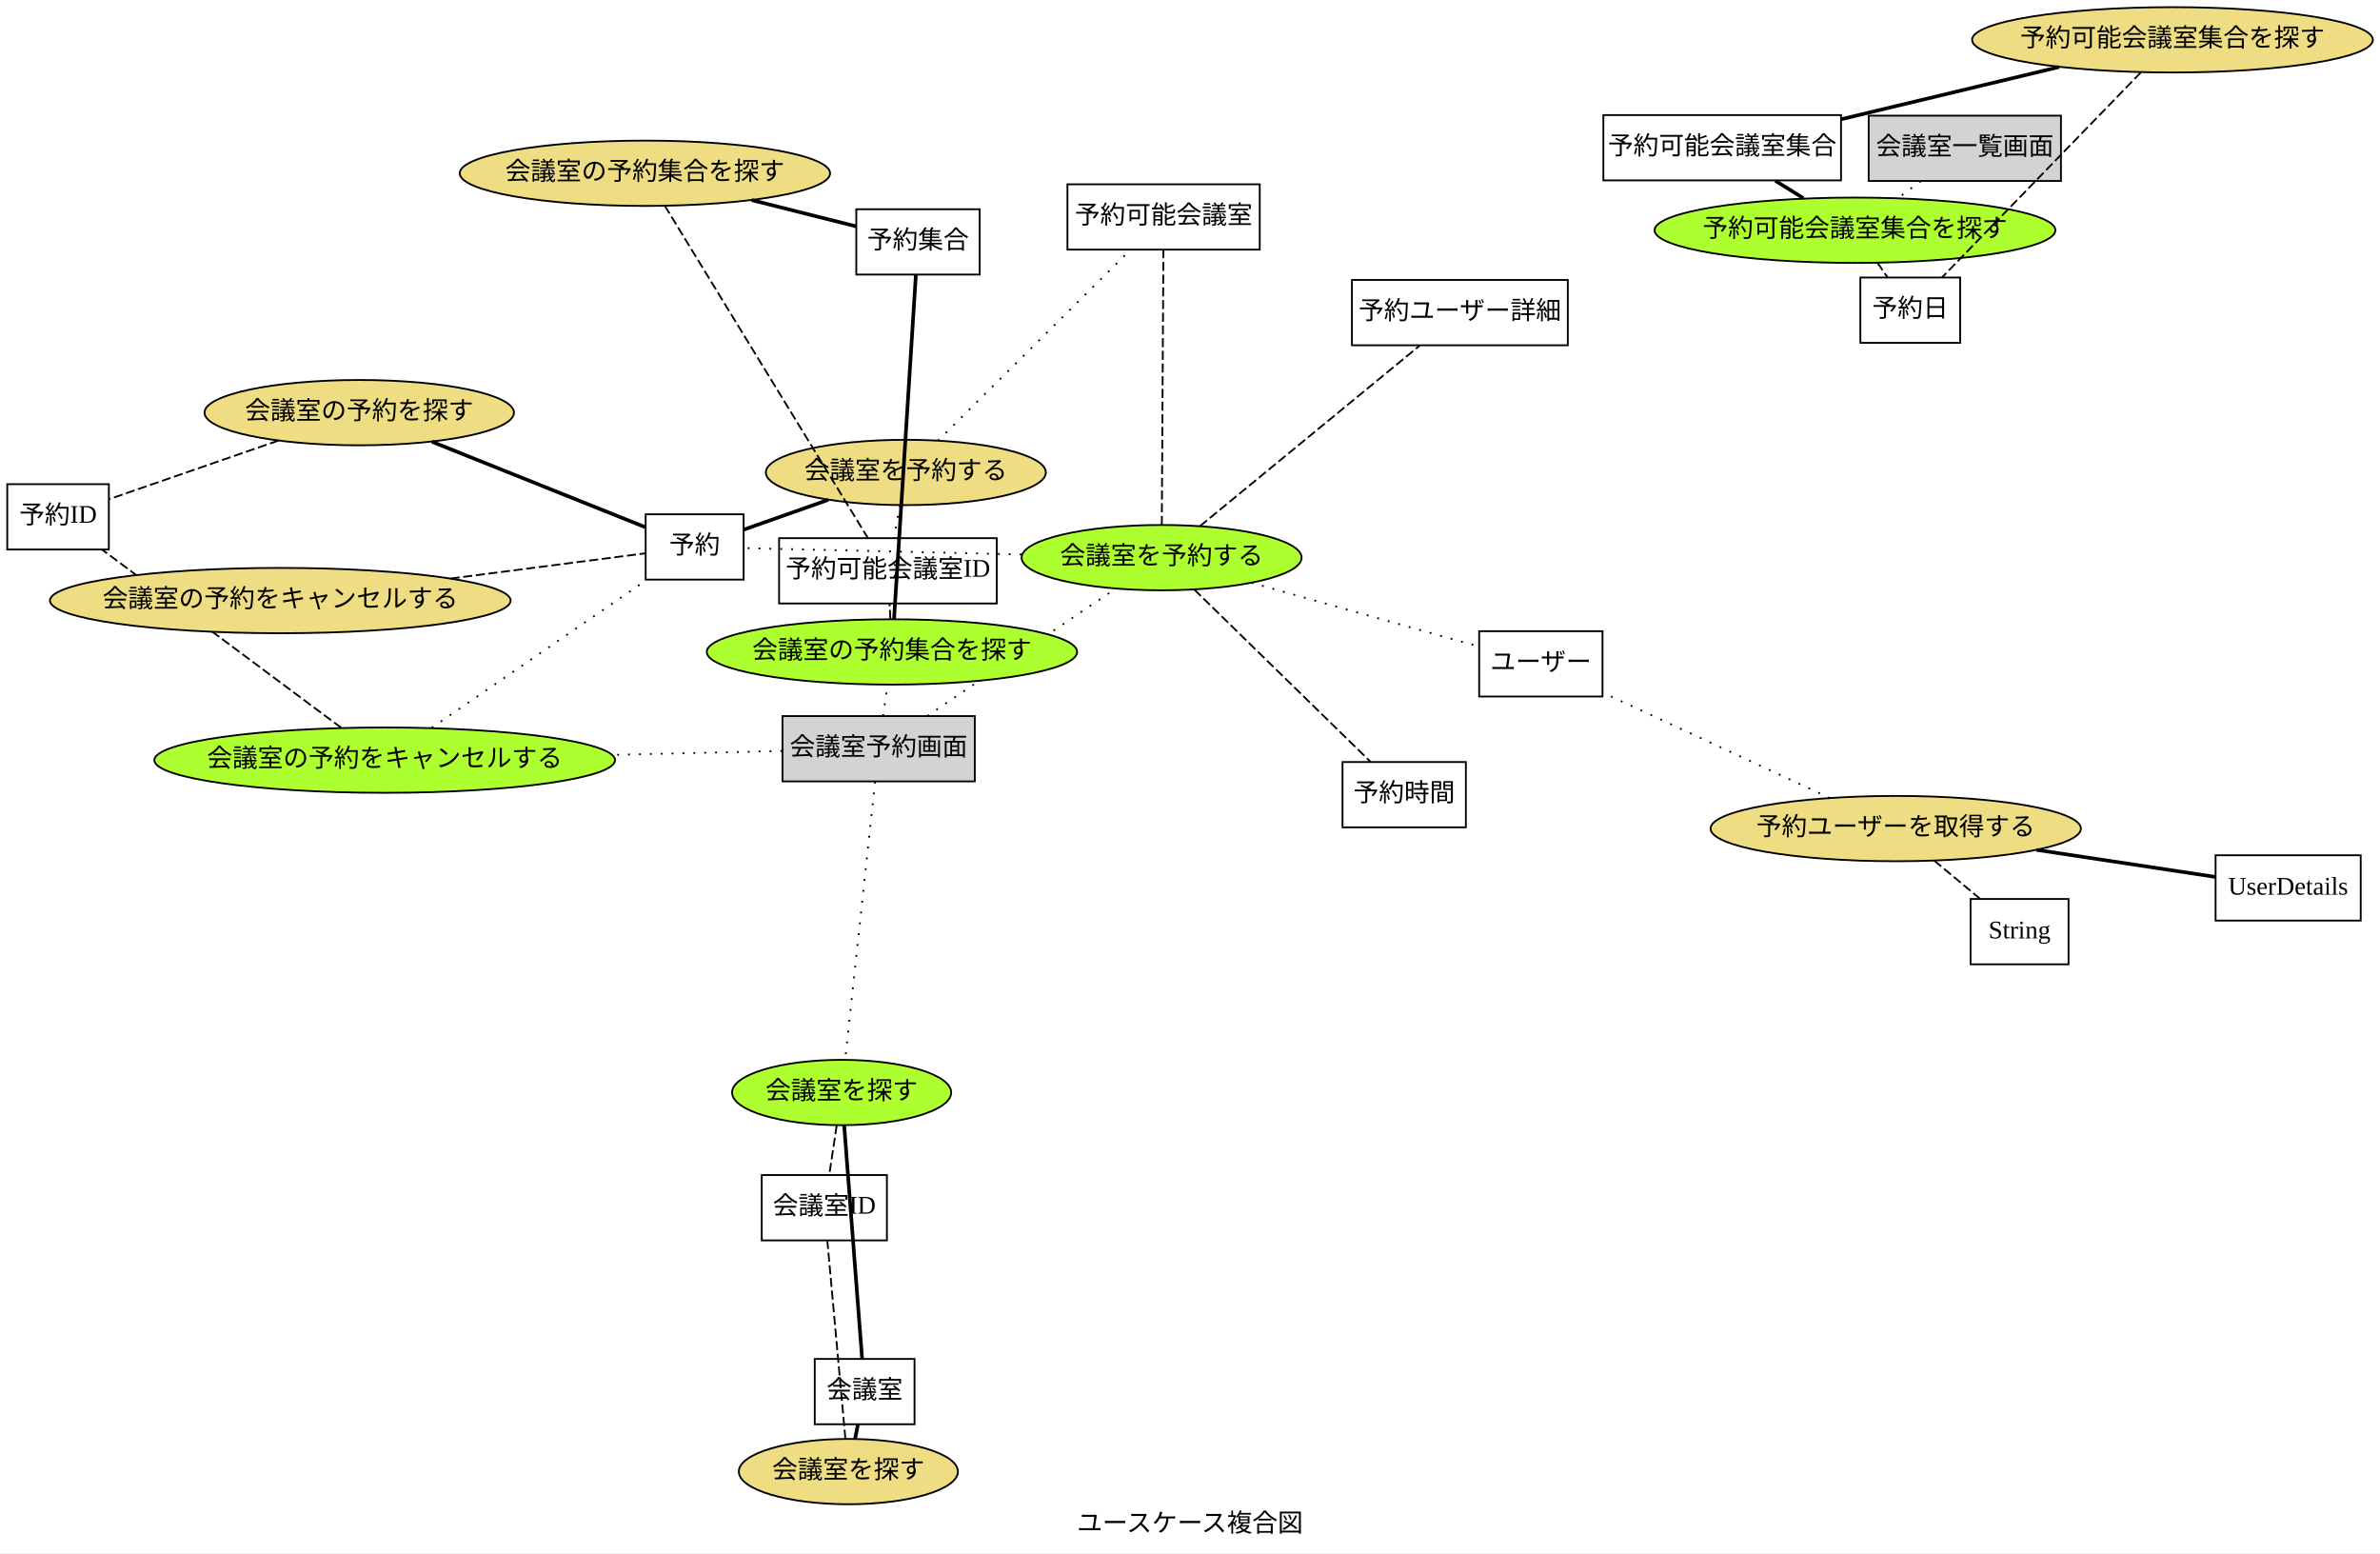
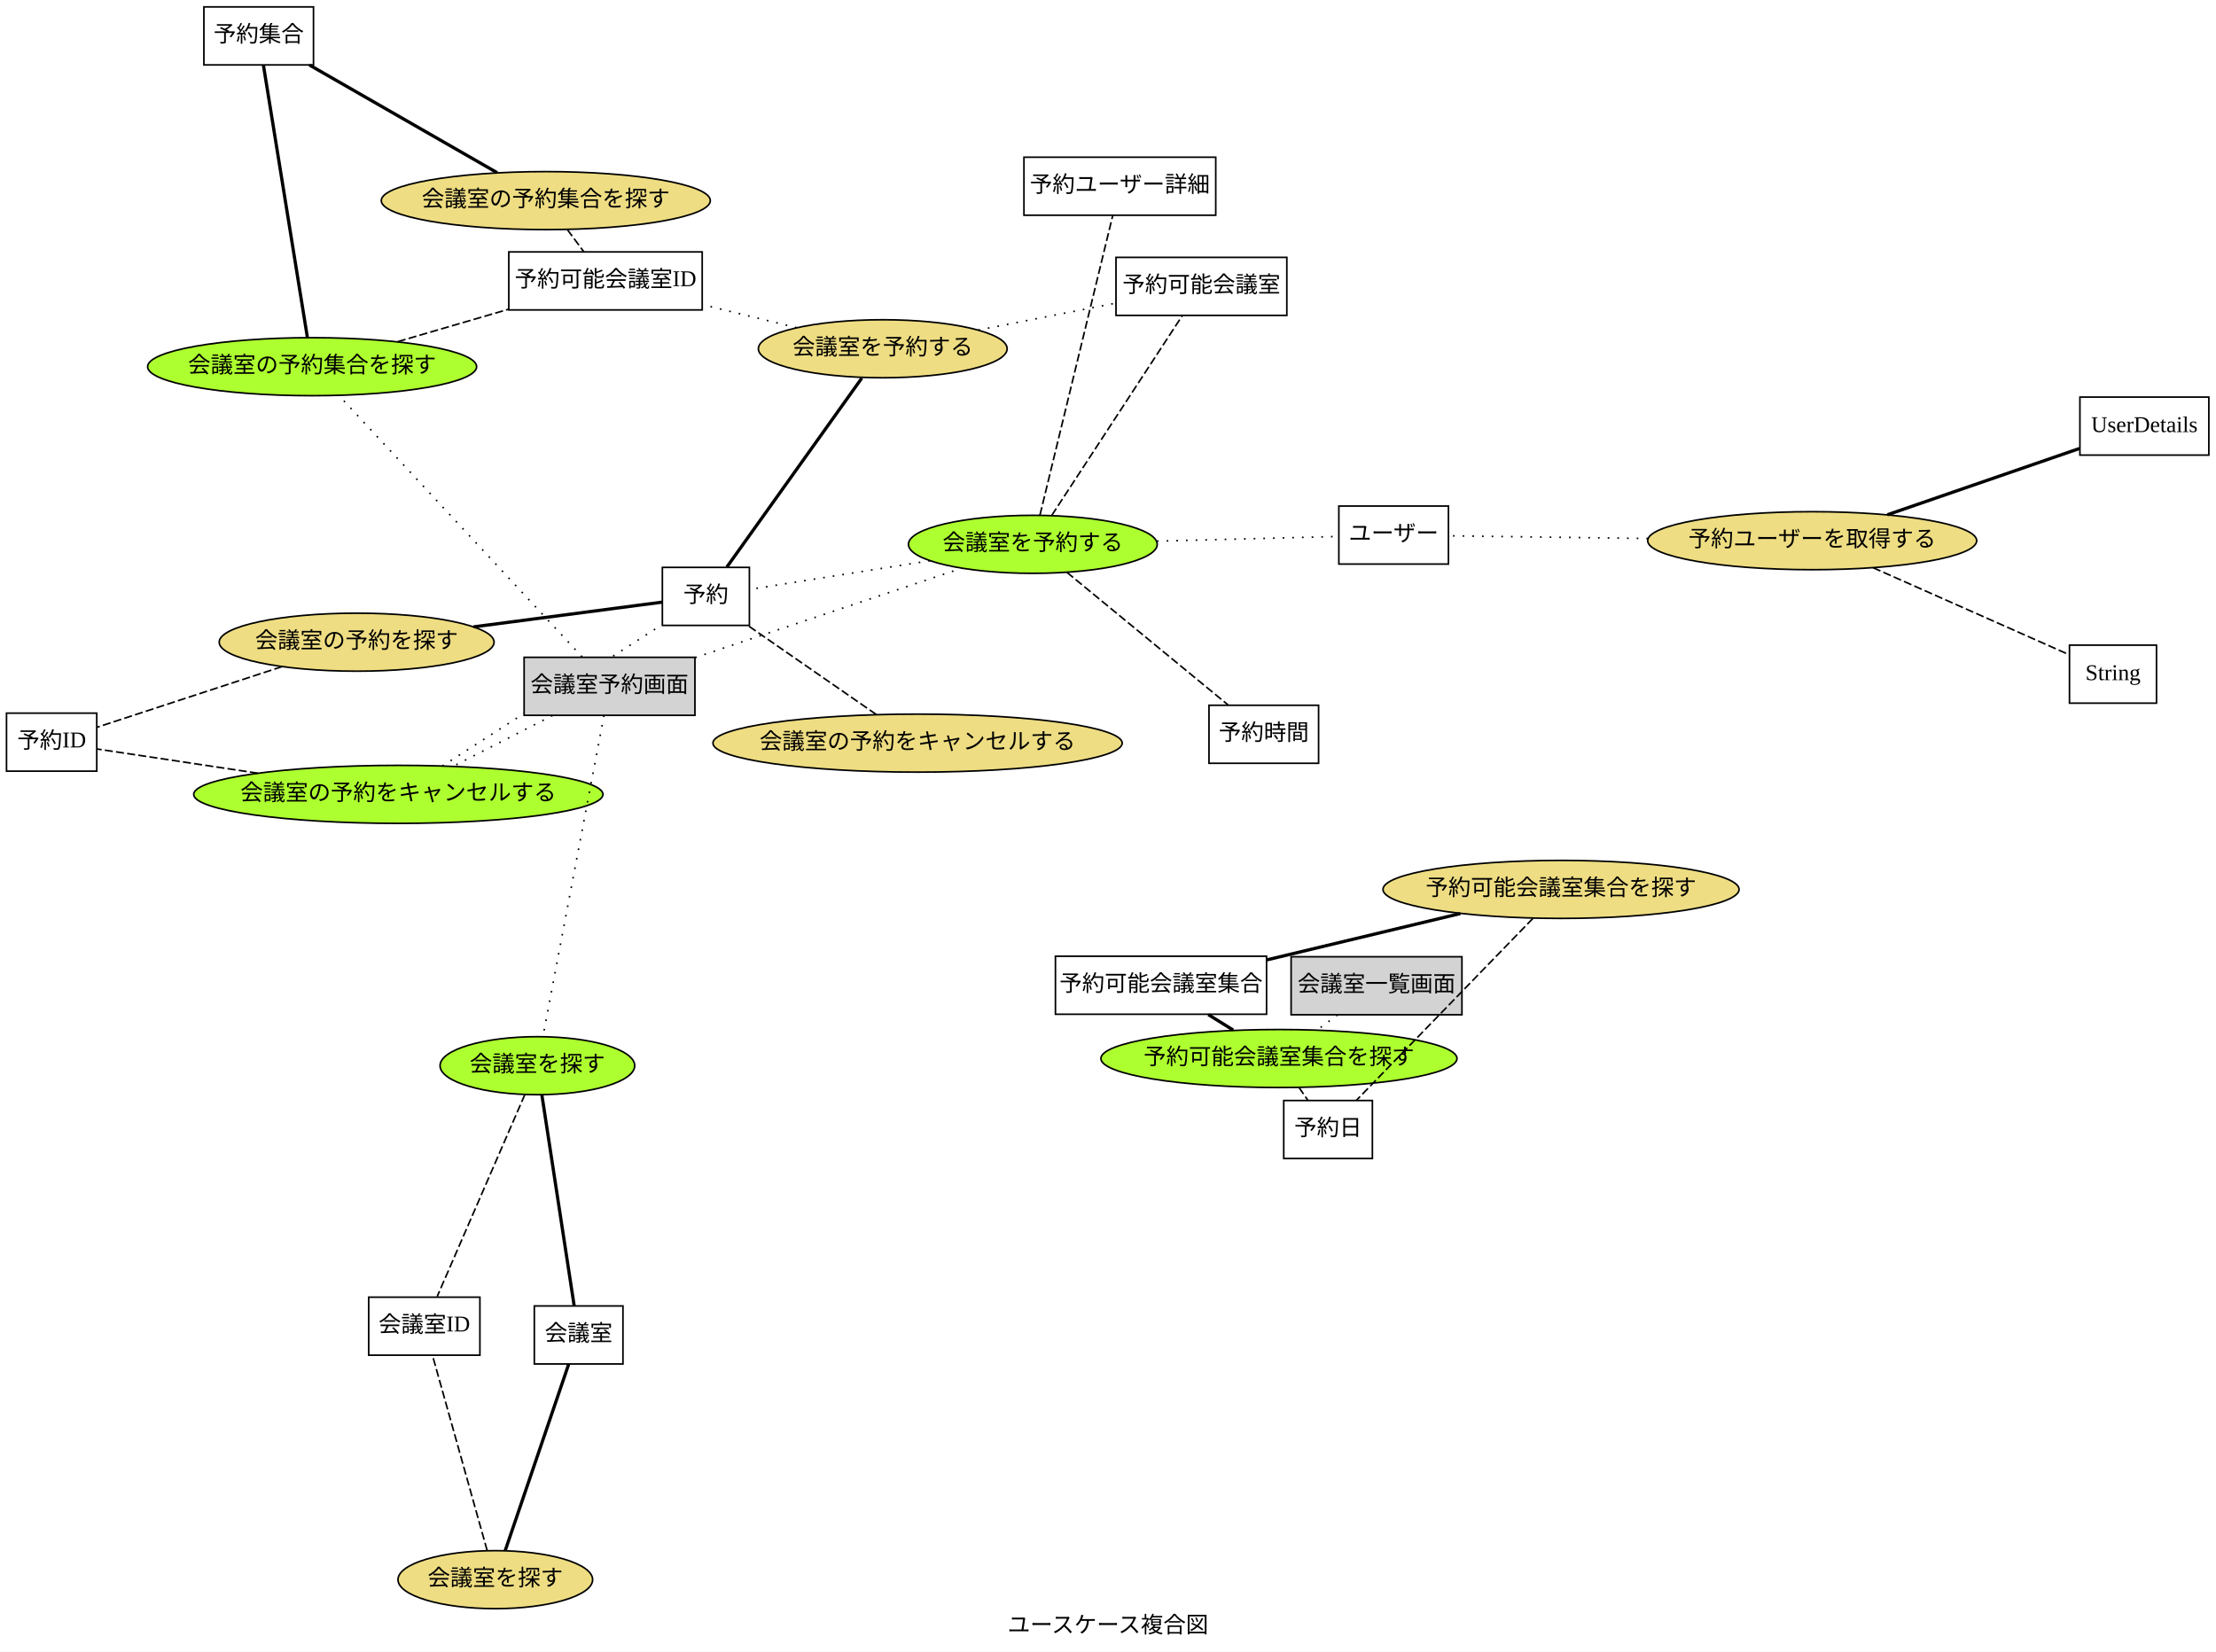
- <svg xmlns="http://www.w3.org/2000/svg" xmlns:xlink="http://www.w3.org/1999/xlink" width="1312px" height="856px" viewBox="0.00 0.00 1312.00 856.00">
-   <g id="graph0" class="graph" transform="scale(1.0 1.0) rotate(0) translate(4 829)">
-     <polygon fill="white" stroke="none" points="-4,27 -4,-829 1308,-829 1308,27 -4,27" />
-     <text text-anchor="middle" x="652" y="15.2" font-family="Times New Roman,serif" font-size="14.00">ユースケース複合図</text>
+ <svg xmlns="http://www.w3.org/2000/svg" xmlns:xlink="http://www.w3.org/1999/xlink" width="1375px" height="1025px" viewBox="0.00 0.00 1375.00 1025.00">
+   <g id="graph0" class="graph" transform="scale(1.0 1.0) rotate(0) translate(4 998)">
+     <polygon fill="white" stroke="none" points="-4,27 -4,-998 1371,-998 1371,27 -4,27" />
+     <text text-anchor="middle" x="683.5" y="15.2" font-family="Times New Roman,serif" font-size="14.00">ユースケース複合図
+         </text>
    <g id="node1" class="node">
      <g id="a_node1">
        <a xlink:href="https://github.com/system-sekkei/library/tree/master/src/main/java/mrs/application/coordinator/reservation/ReservationCoordinator.java" xlink:title="ReservationCoordinator.cancelReservedMeetingRoom(ReservationId)">
-           <ellipse fill="greenyellow" stroke="black" cx="208.075" cy="-410.052" rx="126.978" ry="18" />
-           <text text-anchor="middle" x="208.075" y="-406.352" font-family="Times New Roman,serif" font-size="14.00">会議室の予約をキャンセルする</text>
+           <ellipse fill="greenyellow" stroke="black" cx="243.163" cy="-505.032" rx="126.978" ry="18" />
+           <text text-anchor="middle" x="243.163" y="-501.332" font-family="Times New Roman,serif" font-size="14.00">会議室の予約をキャンセルする
+                     </text>
        </a>
      </g>
    </g>
    <g id="node2" class="node">
      <g id="a_node2">
        <a xlink:title="ReservationId">
-           <polygon fill="none" stroke="black" points="56.006,-562.149 0.006,-562.149 0.006,-526.149 56.006,-526.149 56.006,-562.149" />
-           <text text-anchor="middle" x="28.006" y="-540.449" font-family="Times New Roman,serif" font-size="14.00">予約ID</text>
+           <polygon fill="none" stroke="black" points="56.042,-555.438 0.042,-555.438 0.042,-519.438 56.042,-519.438 56.042,-555.438" />
+           <text text-anchor="middle" x="28.042" y="-533.738" font-family="Times New Roman,serif" font-size="14.00">予約ID
+         </text>
        </a>
      </g>
    </g>
    <g id="edge1" class="edge">
-       <path fill="none" stroke="black" stroke-dasharray="5,2" d="M184.163,-427.859C149.818,-453.436 86.863,-500.318 52.305,-526.054" />
+       <path fill="none" stroke="black" stroke-dasharray="5,2" d="M155.975,-518.166C120.336,-523.535 81.6,-529.37 56.199,-533.196" />
    </g>
    <g id="node3" class="node">
      <g id="a_node3">
        <a xlink:title="Reservation">
-           <polygon fill="none" stroke="black" points="405.928,-545.554 351.928,-545.554 351.928,-509.554 405.928,-509.554 405.928,-545.554" />
-           <text text-anchor="middle" x="378.928" y="-523.854" font-family="Times New Roman,serif" font-size="14.00">予約</text>
+           <polygon fill="none" stroke="black" points="460.989,-645.886 406.989,-645.886 406.989,-609.886 460.989,-609.886 460.989,-645.886" />
+           <text text-anchor="middle" x="433.989" y="-624.186" font-family="Times New Roman,serif" font-size="14.00">予約
+         </text>
        </a>
      </g>
    </g>
    <g id="edge2" class="edge">
-       <path fill="none" stroke="black" stroke-dasharray="1,5" d="M234.024,-427.898C266.137,-449.983 320.51,-487.378 352.735,-509.54" />
+       <path fill="none" stroke="black" stroke-dasharray="1,5" d="M270.503,-522.634C306.779,-545.988 370.449,-586.979 406.699,-610.317" />
    </g>
    <g id="node21" class="node">
      <g id="a_node21">
        <a xlink:href="https://github.com/system-sekkei/library/tree/master/src/main/java/mrs/application/service/reservation/ReservationService.java" xlink:title="ReservationService.findOne(ReservationId)">
-           <ellipse fill="#eedd82" stroke="black" cx="194.034" cy="-601.575" rx="85.285" ry="18" />
-           <text text-anchor="middle" x="194.034" y="-597.875" font-family="Times New Roman,serif" font-size="14.00">会議室の予約を探す</text>
+           <ellipse fill="#eedd82" stroke="black" cx="217.292" cy="-599.476" rx="85.285" ry="18" />
+           <text text-anchor="middle" x="217.292" y="-595.776" font-family="Times New Roman,serif" font-size="14.00">
+             会議室の予約を探す
+         </text>
        </a>
      </g>
    </g>
    <g id="edge20" class="edge">
-       <path fill="none" stroke="black" stroke-width="2" d="M351.646,-538.476C320.607,-550.903 269.626,-571.313 234.079,-585.544" />
+       <path fill="none" stroke="black" stroke-width="2" d="M406.982,-624.345C377.824,-620.522 330.144,-614.271 289.884,-608.993" />
    </g>
    <g id="node23" class="node">
      <g id="a_node23">
        <a xlink:href="https://github.com/system-sekkei/library/tree/master/src/main/java/mrs/application/service/reservation/ReservationService.java" xlink:title="ReservationService.reserve(Reservation)">
-           <ellipse fill="#eedd82" stroke="black" cx="495.362" cy="-568.612" rx="77.187" ry="18" />
-           <text text-anchor="middle" x="495.362" y="-564.912" font-family="Times New Roman,serif" font-size="14.00">会議室を予約する</text>
+           <ellipse fill="#eedd82" stroke="black" cx="543.746" cy="-781.572" rx="77.187" ry="18" />
+           <text text-anchor="middle" x="543.746" y="-777.872" font-family="Times New Roman,serif" font-size="14.00">
+             会議室を予約する
+         </text>
        </a>
      </g>
    </g>
    <g id="edge24" class="edge">
-       <path fill="none" stroke="black" stroke-width="2" d="M405.933,-537.077C419.772,-541.957 436.952,-548.015 452.544,-553.513" />
+       <path fill="none" stroke="black" stroke-width="2" d="M447.011,-646.119C468.134,-675.698 509.629,-733.799 530.742,-763.362" />
    </g>
    <g id="node4" class="node">
      <g id="a_node4">
        <a xlink:title="ReservationsController">
-           <polygon fill="lightgray" stroke="black" points="533.363,-434.338 427.363,-434.338 427.363,-398.338 533.363,-398.338 533.363,-434.338" />
-           <text text-anchor="middle" x="480.363" y="-412.638" font-family="Times New Roman,serif" font-size="14.00">会議室予約画面</text>
+           <polygon fill="lightgray" stroke="black" points="427.203,-590.085 321.203,-590.085 321.203,-554.085 427.203,-554.085 427.203,-590.085" />
+           <text text-anchor="middle" x="374.203" y="-568.385" font-family="Times New Roman,serif" font-size="14.00">
+             会議室予約画面
+         </text>
        </a>
      </g>
    </g>
    <g id="edge3" class="edge">
-       <path fill="none" stroke="black" stroke-dasharray="1,5" d="M427.217,-415.111C400.287,-414.489 366.352,-413.706 333.283,-412.942" />
+       <path fill="none" stroke="black" stroke-dasharray="1,5" d="M338.742,-553.939C319.641,-544.165 296.189,-532.165 277.295,-522.497" />
    </g>
    <g id="node5" class="node">
      <g id="a_node5">
        <a xlink:href="https://github.com/system-sekkei/library/tree/master/src/main/java/mrs/application/coordinator/reservation/ReservationCoordinator.java" xlink:title="ReservationCoordinator.reserveMeetingRoom(ReservedTime, ReservableRoom, ReservationUserDetails)">
-           <ellipse fill="greenyellow" stroke="black" cx="636.348" cy="-521.66" rx="77.187" ry="18" />
-           <text text-anchor="middle" x="636.348" y="-517.96" font-family="Times New Roman,serif" font-size="14.00">会議室を予約する</text>
+           <ellipse fill="greenyellow" stroke="black" cx="636.859" cy="-660.199" rx="77.187" ry="18" />
+           <text text-anchor="middle" x="636.859" y="-656.499" font-family="Times New Roman,serif" font-size="14.00">
+             会議室を予約する
+         </text>
        </a>
      </g>
    </g>
    <g id="edge9" class="edge">
-       <path fill="none" stroke="black" stroke-dasharray="1,5" d="M507.178,-434.443C536.271,-454.087 582.376,-485.217 610.916,-504.488" />
+       <path fill="none" stroke="black" stroke-dasharray="1,5" d="M427.356,-589.916C475.923,-606.209 546.919,-630.026 592.507,-645.32" />
    </g>
    <g id="node10" class="node">
      <g id="a_node10">
        <a xlink:href="https://github.com/system-sekkei/library/tree/master/src/main/java/mrs/application/coordinator/reservation/ReservationCoordinator.java" xlink:title="ReservationCoordinator.searchMeetingRoom(RoomId)">
-           <ellipse fill="greenyellow" stroke="black" cx="459.958" cy="-226.873" rx="60.389" ry="18" />
-           <text text-anchor="middle" x="459.958" y="-223.173" font-family="Times New Roman,serif" font-size="14.00">会議室を探す</text>
+           <ellipse fill="greenyellow" stroke="black" cx="329.441" cy="-336.656" rx="60.389" ry="18" />
+           <text text-anchor="middle" x="329.441" y="-332.956" font-family="Times New Roman,serif" font-size="14.00">
+             会議室を探す
+         </text>
        </a>
      </g>
    </g>
    <g id="edge12" class="edge">
-       <path fill="none" stroke="black" stroke-dasharray="1,5" d="M478.407,-398.171C474.506,-361.957 465.804,-281.154 461.909,-244.985" />
+       <path fill="none" stroke="black" stroke-dasharray="1,5" d="M370.765,-554.002C362.433,-510.179 341.235,-398.687 332.891,-354.801" />
    </g>
    <g id="node17" class="node">
      <g id="a_node17">
        <a xlink:href="https://github.com/system-sekkei/library/tree/master/src/main/java/mrs/application/coordinator/reservation/ReservationCoordinator.java" xlink:title="ReservationCoordinator.searchReservations(ReservableRoomId)">
-           <ellipse fill="greenyellow" stroke="black" cx="487.699" cy="-469.688" rx="102.082" ry="18" />
-           <text text-anchor="middle" x="487.699" y="-465.988" font-family="Times New Roman,serif" font-size="14.00">会議室の予約集合を探す</text>
+           <ellipse fill="greenyellow" stroke="black" cx="189.668" cy="-770.442" rx="102.082" ry="18" />
+           <text text-anchor="middle" x="189.668" y="-766.742" font-family="Times New Roman,serif" font-size="14.00">
+             会議室の予約集合を探す
+         </text>
        </a>
      </g>
    </g>
    <g id="edge18" class="edge">
-       <path fill="none" stroke="black" stroke-dasharray="1,5" d="M482.847,-434.4C483.611,-439.962 484.453,-446.084 485.218,-451.645" />
+       <path fill="none" stroke="black" stroke-dasharray="1,5" d="M357.173,-590.39C321.929,-628.274 241.368,-714.869 206.39,-752.467" />
    </g>
    <g id="edge7" class="edge">
-       <path fill="none" stroke="black" stroke-dasharray="1,5" d="M559.114,-523.428C507.28,-524.615 442.112,-526.107 406.062,-526.933" />
+       <path fill="none" stroke="black" stroke-dasharray="1,5" d="M572.948,-650.019C535.318,-644.025 489.667,-636.754 461.216,-632.223" />
    </g>
    <g id="node6" class="node">
      <g id="a_node6">
        <a xlink:title="ReservationUserDetails">
-           <polygon fill="none" stroke="black" points="860.272,-674.704 741.272,-674.704 741.272,-638.704 860.272,-638.704 860.272,-674.704" />
-           <text text-anchor="middle" x="800.772" y="-653.004" font-family="Times New Roman,serif" font-size="14.00">予約ユーザー詳細</text>
+           <polygon fill="none" stroke="black" points="750.356,-900.435 631.356,-900.435 631.356,-864.435 750.356,-864.435 750.356,-900.435" />
+           <text text-anchor="middle" x="690.856" y="-878.735" font-family="Times New Roman,serif" font-size="14.00">
+             予約ユーザー詳細
+         </text>
        </a>
      </g>
    </g>
    <g id="edge4" class="edge">
-       <path fill="none" stroke="black" stroke-dasharray="5,2" d="M657.507,-539.038C688.732,-564.683 746.875,-612.437 778.645,-638.531" />
+       <path fill="none" stroke="black" stroke-dasharray="5,2" d="M641.278,-678.385C651.428,-720.162 676.315,-822.591 686.452,-864.309" />
    </g>
    <g id="node7" class="node">
      <g id="a_node7">
        <a xlink:title="ReservableRoom">
-           <polygon fill="none" stroke="black" points="690.444,-727.429 584.444,-727.429 584.444,-691.429 690.444,-691.429 690.444,-727.429" />
-           <text text-anchor="middle" x="637.444" y="-705.729" font-family="Times New Roman,serif" font-size="14.00">予約可能会議室</text>
+           <polygon fill="none" stroke="black" points="794.466,-838.272 688.466,-838.272 688.466,-802.272 794.466,-802.272 794.466,-838.272" />
+           <text text-anchor="middle" x="741.466" y="-816.572" font-family="Times New Roman,serif" font-size="14.00">
+             予約可能会議室
+         </text>
        </a>
      </g>
    </g>
    <g id="edge5" class="edge">
-       <path fill="none" stroke="black" stroke-dasharray="5,2" d="M636.453,-539.664C636.662,-575.462 637.127,-655.224 637.337,-691.203" />
+       <path fill="none" stroke="black" stroke-dasharray="5,2" d="M648.656,-678.25C668.746,-708.993 709.382,-771.176 729.552,-802.041" />
    </g>
    <g id="node8" class="node">
      <g id="a_node8">
        <a xlink:title="ReservedTime">
-           <polygon fill="none" stroke="black" points="804.079,-409.022 736.079,-409.022 736.079,-373.022 804.079,-373.022 804.079,-409.022" />
-           <text text-anchor="middle" x="770.079" y="-387.322" font-family="Times New Roman,serif" font-size="14.00">予約時間</text>
+           <polygon fill="none" stroke="black" points="814.164,-560.322 746.164,-560.322 746.164,-524.322 814.164,-524.322 814.164,-560.322" />
+           <text text-anchor="middle" x="780.164" y="-538.622" font-family="Times New Roman,serif" font-size="14.00">予約時間
+         </text>
        </a>
      </g>
    </g>
    <g id="edge6" class="edge">
-       <path fill="none" stroke="black" stroke-dasharray="5,2" d="M654.384,-504.041C679.764,-479.248 725.784,-434.292 751.471,-409.199" />
+       <path fill="none" stroke="black" stroke-dasharray="5,2" d="M658.004,-642.806C684.787,-620.775 730.726,-582.988 757.989,-560.562" />
    </g>
    <g id="node9" class="node">
      <g id="a_node9">
        <a xlink:title="User">
-           <polygon fill="none" stroke="black" points="879.407,-481.12 811.407,-481.12 811.407,-445.12 879.407,-445.12 879.407,-481.12" />
-           <text text-anchor="middle" x="845.407" y="-459.42" font-family="Times New Roman,serif" font-size="14.00">ユーザー</text>
+           <polygon fill="none" stroke="black" points="894.743,-683.953 826.743,-683.953 826.743,-647.953 894.743,-647.953 894.743,-683.953" />
+           <text text-anchor="middle" x="860.743" y="-662.253" font-family="Times New Roman,serif" font-size="14.00">ユーザー
+         </text>
        </a>
      </g>
    </g>
    <g id="edge8" class="edge">
-       <path fill="none" stroke="black" stroke-dasharray="1,5" d="M685.892,-507.787C724.53,-496.967 777.181,-482.224 811.236,-472.689" />
+       <path fill="none" stroke="black" stroke-dasharray="1,5" d="M713.907,-662.179C752.233,-663.164 796.622,-664.305 826.475,-665.072" />
    </g>
    <g id="node12" class="node">
      <g id="a_node12">
        <a xlink:title="RoomId">
-           <polygon fill="none" stroke="black" points="484.916,-181.377 415.916,-181.377 415.916,-145.377 484.916,-145.377 484.916,-181.377" />
-           <text text-anchor="middle" x="450.416" y="-159.677" font-family="Times New Roman,serif" font-size="14.00">会議室ID</text>
+           <polygon fill="none" stroke="black" points="293.775,-192.997 224.775,-192.997 224.775,-156.997 293.775,-156.997 293.775,-192.997" />
+           <text text-anchor="middle" x="259.275" y="-171.297" font-family="Times New Roman,serif" font-size="14.00">
+             会議室ID
+         </text>
        </a>
      </g>
    </g>
    <g id="edge11" class="edge">
-       <path fill="none" stroke="black" stroke-dasharray="5,2" d="M457.249,-208.847C455.971,-200.341 454.448,-190.208 453.165,-181.668" />
+       <path fill="none" stroke="black" stroke-dasharray="5,2" d="M321.664,-318.738C308.248,-287.829 280.89,-224.797 267.303,-193.492" />
    </g>
    <g id="node11" class="node">
      <g id="a_node11">
        <a xlink:title="MeetingRoom">
-           <polygon fill="none" stroke="black" points="500.14,-80.03 445.14,-80.03 445.14,-44.03 500.14,-44.03 500.14,-80.03" />
-           <text text-anchor="middle" x="472.64" y="-58.33" font-family="Times New Roman,serif" font-size="14.00">会議室</text>
+           <polygon fill="none" stroke="black" points="382.539,-187.55 327.539,-187.55 327.539,-151.55 382.539,-151.55 382.539,-187.55" />
+           <text text-anchor="middle" x="355.039" y="-165.85" font-family="Times New Roman,serif" font-size="14.00">会議室
+         </text>
        </a>
      </g>
    </g>
    <g id="edge10" class="edge">
-       <path fill="none" stroke="black" stroke-width="2" d="M471.235,-80.301C468.791,-112.071 463.786,-177.12 461.351,-208.771" />
+       <path fill="none" stroke="black" stroke-width="2" d="M352.251,-187.752C347.327,-219.896 337.147,-286.349 332.226,-318.478" />
    </g>
    <g id="node24" class="node">
      <g id="a_node24">
        <a xlink:href="https://github.com/system-sekkei/library/tree/master/src/main/java/mrs/application/service/room/RoomService.java" xlink:title="RoomService.findMeetingRoom(RoomId)">
-           <ellipse fill="#eedd82" stroke="black" cx="463.673" cy="-17.947" rx="60.389" ry="18" />
-           <text text-anchor="middle" x="463.673" y="-14.247" font-family="Times New Roman,serif" font-size="14.00">会議室を探す</text>
+           <ellipse fill="#eedd82" stroke="black" cx="303.335" cy="-17.695" rx="60.389" ry="18" />
+           <text text-anchor="middle" x="303.335" y="-13.995" font-family="Times New Roman,serif" font-size="14.00">
+             会議室を探す
+         </text>
        </a>
      </g>
    </g>
    <g id="edge27" class="edge">
-       <path fill="none" stroke="black" stroke-width="2" d="M468.941,-43.845C468.42,-41.284 467.885,-38.651 467.364,-36.09" />
+       <path fill="none" stroke="black" stroke-width="2" d="M348.905,-151.534C338.954,-122.308 319.407,-64.898 309.462,-35.688" />
    </g>
    <g id="node13" class="node">
      <g id="a_node13">
        <a xlink:href="https://github.com/system-sekkei/library/tree/master/src/main/java/mrs/application/coordinator/reservation/ReservationCoordinator.java" xlink:title="ReservationCoordinator.searchReservableRooms(ReservedDate)">
-           <ellipse fill="greenyellow" stroke="black" cx="1018.58" cy="-702.107" rx="110.48" ry="18" />
-           <text text-anchor="middle" x="1018.58" y="-698.407" font-family="Times New Roman,serif" font-size="14.00">予約可能会議室集合を探す</text>
+           <ellipse fill="greenyellow" stroke="black" cx="789.579" cy="-341.107" rx="110.48" ry="18" />
+           <text text-anchor="middle" x="789.579" y="-337.407" font-family="Times New Roman,serif" font-size="14.00">
+             予約可能会議室集合を探す
+         </text>
        </a>
      </g>
    </g>
    <g id="node15" class="node">
      <g id="a_node15">
        <a xlink:title="ReservedDate">
-           <polygon fill="none" stroke="black" points="1076.55,-676.044 1021.55,-676.044 1021.55,-640.044 1076.55,-640.044 1076.55,-676.044" />
-           <text text-anchor="middle" x="1049.05" y="-654.344" font-family="Times New Roman,serif" font-size="14.00">予約日</text>
+           <polygon fill="none" stroke="black" points="847.549,-315.044 792.549,-315.044 792.549,-279.044 847.549,-279.044 847.549,-315.044" />
+           <text text-anchor="middle" x="820.049" y="-293.344" font-family="Times New Roman,serif" font-size="14.00">予約日
+         </text>
        </a>
      </g>
    </g>
    <g id="edge14" class="edge">
-       <path fill="none" stroke="black" stroke-dasharray="5,2" d="M1030.97,-684.185C1032.82,-681.516 1034.72,-678.764 1036.57,-676.093" />
+       <path fill="none" stroke="black" stroke-dasharray="5,2" d="M801.973,-323.185C803.818,-320.516 805.721,-317.764 807.568,-315.093" />
    </g>
    <g id="node14" class="node">
      <g id="a_node14">
        <a xlink:title="ReservableRooms">
-           <polygon fill="none" stroke="black" points="1010.88,-765.578 879.882,-765.578 879.882,-729.578 1010.88,-729.578 1010.88,-765.578" />
-           <text text-anchor="middle" x="945.382" y="-743.878" font-family="Times New Roman,serif" font-size="14.00">予約可能会議室集合</text>
+           <polygon fill="none" stroke="black" points="781.882,-404.579 650.882,-404.579 650.882,-368.579 781.882,-368.579 781.882,-404.579" />
+           <text text-anchor="middle" x="716.382" y="-382.879" font-family="Times New Roman,serif" font-size="14.00">
+             予約可能会議室集合
+         </text>
        </a>
      </g>
    </g>
    <g id="edge13" class="edge">
-       <path fill="none" stroke="black" stroke-width="2" d="M974.732,-729.345C979.823,-726.183 985.109,-722.899 990.174,-719.752" />
+       <path fill="none" stroke="black" stroke-width="2" d="M745.732,-368.346C750.823,-365.183 756.109,-361.899 761.175,-358.752" />
    </g>
    <g id="node25" class="node">
      <g id="a_node25">
        <a xlink:href="https://github.com/system-sekkei/library/tree/master/src/main/java/mrs/application/service/room/RoomService.java" xlink:title="RoomService.findReservableRooms(ReservedDate)">
-           <ellipse fill="#eedd82" stroke="black" cx="1193.6" cy="-807.049" rx="110.48" ry="18" />
-           <text text-anchor="middle" x="1193.6" y="-803.349" font-family="Times New Roman,serif" font-size="14.00">予約可能会議室集合を探す</text>
+           <ellipse fill="#eedd82" stroke="black" cx="964.599" cy="-446.049" rx="110.48" ry="18" />
+           <text text-anchor="middle" x="964.599" y="-442.349" font-family="Times New Roman,serif" font-size="14.00">
+             予約可能会議室集合を探す
+         </text>
        </a>
      </g>
    </g>
    <g id="edge29" class="edge">
-       <path fill="none" stroke="black" stroke-width="2" d="M1010.92,-763.281C1048.12,-772.194 1094.43,-783.289 1131.12,-792.079" />
+       <path fill="none" stroke="black" stroke-width="2" d="M781.923,-402.282C819.123,-411.195 865.433,-422.29 902.117,-431.079" />
    </g>
    <g id="node16" class="node">
      <g id="a_node16">
        <a xlink:title="RoomsController">
-           <polygon fill="lightgray" stroke="black" points="1132.12,-765.26 1026.12,-765.26 1026.12,-729.26 1132.12,-729.26 1132.12,-765.26" />
-           <text text-anchor="middle" x="1079.12" y="-743.56" font-family="Times New Roman,serif" font-size="14.00">会議室一覧画面</text>
+           <polygon fill="lightgray" stroke="black" points="903.116,-404.26 797.116,-404.26 797.116,-368.26 903.116,-368.26 903.116,-404.26" />
+           <text text-anchor="middle" x="850.116" y="-382.56" font-family="Times New Roman,serif" font-size="14.00">
+             会議室一覧画面
+         </text>
        </a>
      </g>
    </g>
    <g id="edge15" class="edge">
-       <path fill="none" stroke="black" stroke-dasharray="1,5" d="M1054.84,-729.155C1050.76,-726.112 1046.53,-722.957 1042.46,-719.922" />
+       <path fill="none" stroke="black" stroke-dasharray="1,5" d="M825.842,-368.154C821.763,-365.112 817.533,-361.957 813.464,-358.922" />
    </g>
    <g id="node19" class="node">
      <g id="a_node19">
        <a xlink:title="ReservableRoomId">
-           <polygon fill="none" stroke="black" points="545.483,-532.396 425.483,-532.396 425.483,-496.396 545.483,-496.396 545.483,-532.396" />
-           <text text-anchor="middle" x="485.483" y="-510.696" font-family="Times New Roman,serif" font-size="14.00">予約可能会議室ID</text>
+           <polygon fill="none" stroke="black" points="431.707,-841.666 311.707,-841.666 311.707,-805.666 431.707,-805.666 431.707,-841.666" />
+           <text text-anchor="middle" x="371.707" y="-819.966" font-family="Times New Roman,serif" font-size="14.00">
+             予約可能会議室ID
+         </text>
        </a>
      </g>
    </g>
    <g id="edge17" class="edge">
-       <path fill="none" stroke="black" stroke-dasharray="5,2" d="M486.798,-487.872C486.659,-490.677 486.515,-493.572 486.376,-496.373" />
+       <path fill="none" stroke="black" stroke-dasharray="5,2" d="M242.81,-785.98C264.324,-792.27 289.274,-799.565 311.459,-806.051" />
    </g>
    <g id="node18" class="node">
      <g id="a_node18">
        <a xlink:title="Reservations">
-           <polygon fill="none" stroke="black" points="536.041,-713.682 468.041,-713.682 468.041,-677.682 536.041,-677.682 536.041,-713.682" />
-           <text text-anchor="middle" x="502.041" y="-691.982" font-family="Times New Roman,serif" font-size="14.00">予約集合</text>
+           <polygon fill="none" stroke="black" points="190.516,-993.718 122.516,-993.718 122.516,-957.718 190.516,-957.718 190.516,-993.718" />
+           <text text-anchor="middle" x="156.516" y="-972.018" font-family="Times New Roman,serif" font-size="14.00">予約集合
+         </text>
        </a>
      </g>
    </g>
    <g id="edge16" class="edge">
-       <path fill="none" stroke="black" stroke-width="2" d="M500.891,-677.57C498.206,-635.254 491.544,-530.287 488.853,-487.886" />
+       <path fill="none" stroke="black" stroke-width="2" d="M159.458,-957.501C165.749,-918.546 180.447,-827.536 186.732,-788.618" />
    </g>
    <g id="node22" class="node">
      <g id="a_node22">
        <a xlink:href="https://github.com/system-sekkei/library/tree/master/src/main/java/mrs/application/service/reservation/ReservationService.java" xlink:title="ReservationService.findReservations(ReservableRoomId)">
-           <ellipse fill="#eedd82" stroke="black" cx="351.517" cy="-733.506" rx="102.082" ry="18" />
-           <text text-anchor="middle" x="351.517" y="-729.806" font-family="Times New Roman,serif" font-size="14.00">会議室の予約集合を探す</text>
+           <ellipse fill="#eedd82" stroke="black" cx="334.667" cy="-873.504" rx="102.082" ry="18" />
+           <text text-anchor="middle" x="334.667" y="-869.804" font-family="Times New Roman,serif" font-size="14.00">
+             会議室の予約集合を探す
+         </text>
        </a>
      </g>
    </g>
    <g id="edge22" class="edge">
-       <path fill="none" stroke="black" stroke-width="2" d="M467.885,-704.265C450.884,-708.537 429.846,-713.823 410.354,-718.722" />
+       <path fill="none" stroke="black" stroke-width="2" d="M187.956,-957.679C220.819,-938.824 272.026,-909.444 304.433,-890.851" />
    </g>
    <g id="node20" class="node">
      <g id="a_node20">
        <a xlink:href="https://github.com/system-sekkei/library/tree/master/src/main/java/mrs/application/service/reservation/ReservationService.java" xlink:title="ReservationService.cancel(Reservation)">
-           <ellipse fill="#eedd82" stroke="black" cx="150.517" cy="-497.997" rx="126.978" ry="18" />
-           <text text-anchor="middle" x="150.517" y="-494.297" font-family="Times New Roman,serif" font-size="14.00">会議室の予約をキャンセルする</text>
+           <ellipse fill="#eedd82" stroke="black" cx="565.336" cy="-536.834" rx="126.978" ry="18" />
+           <text text-anchor="middle" x="565.336" y="-533.134" font-family="Times New Roman,serif" font-size="14.00">
+             会議室の予約をキャンセルする
+         </text>
        </a>
      </g>
    </g>
    <g id="edge19" class="edge">
-       <path fill="none" stroke="black" stroke-dasharray="5,2" d="M244.41,-510.147C283.169,-515.163 325.153,-520.595 351.723,-524.034" />
+       <path fill="none" stroke="black" stroke-dasharray="5,2" d="M539.699,-554.606C516.705,-570.546 483.121,-593.827 460.01,-609.848" />
    </g>
    <g id="edge21" class="edge">
-       <path fill="none" stroke="black" stroke-dasharray="5,2" d="M149.542,-586.186C119.957,-575.953 81.985,-562.819 56.423,-553.978" />
+       <path fill="none" stroke="black" stroke-dasharray="5,2" d="M170.997,-584.3C135.104,-572.534 86.531,-556.611 56.254,-546.686" />
    </g>
    <g id="edge23" class="edge">
-       <path fill="none" stroke="black" stroke-dasharray="5,2" d="M362.48,-715.576C387.601,-674.489 449.102,-573.9 474.369,-532.574" />
+       <path fill="none" stroke="black" stroke-dasharray="5,2" d="M348.04,-855.511C351.355,-851.05 354.91,-846.267 358.23,-841.8" />
    </g>
    <g id="edge25" class="edge">
-       <path fill="none" stroke="black" stroke-dasharray="1,5" d="M513.07,-586.162C540.148,-612.999 591.587,-663.98 619.062,-691.211" />
+       <path fill="none" stroke="black" stroke-dasharray="1,5" d="M603.069,-793.183C630.141,-798.482 661.949,-804.708 688.241,-809.854" />
    </g>
    <g id="edge26" class="edge">
-       <path fill="none" stroke="black" stroke-dasharray="1,5" d="M492.073,-550.559C491.018,-544.768 489.849,-538.354 488.792,-532.555" />
+       <path fill="none" stroke="black" stroke-dasharray="1,5" d="M490.255,-794.66C471.711,-799.197 450.802,-804.313 431.765,-808.971" />
    </g>
    <g id="edge28" class="edge">
-       <path fill="none" stroke="black" stroke-dasharray="5,2" d="M462.021,-36.072C459.48,-63.94 454.642,-117.018 452.089,-145.024" />
+       <path fill="none" stroke="black" stroke-dasharray="5,2" d="M298.281,-35.739C289.827,-65.921 272.911,-126.315 264.406,-156.679" />
    </g>
    <g id="edge30" class="edge">
-       <path fill="none" stroke="black" stroke-dasharray="5,2" d="M1176.16,-789.075C1148.38,-760.436 1094.37,-704.76 1066.55,-676.081" />
+       <path fill="none" stroke="black" stroke-dasharray="5,2" d="M947.163,-428.076C919.38,-399.436 865.369,-343.761 837.547,-315.081" />
    </g>
    <g id="node26" class="node">
      <g id="a_node26">
        <a xlink:href="https://github.com/system-sekkei/library/tree/master/src/main/java/mrs/application/service/user/ReservationUserDetailsService.java" xlink:title="ReservationUserDetailsService.loadUserByUsername(String)">
-           <ellipse fill="#eedd82" stroke="black" cx="1041.04" cy="-372.333" rx="102.082" ry="18" />
-           <text text-anchor="middle" x="1041.04" y="-368.633" font-family="Times New Roman,serif" font-size="14.00">予約ユーザーを取得する</text>
+           <ellipse fill="#eedd82" stroke="black" cx="1120.44" cy="-662.455" rx="102.082" ry="18" />
+           <text text-anchor="middle" x="1120.44" y="-658.755" font-family="Times New Roman,serif" font-size="14.00">
+             予約ユーザーを取得する
+         </text>
        </a>
      </g>
    </g>
    <g id="edge33" class="edge">
-       <path fill="none" stroke="black" stroke-dasharray="1,5" d="M1004.7,-389.197C968.897,-405.811 914.618,-431.001 879.584,-447.259" />
+       <path fill="none" stroke="black" stroke-dasharray="1,5" d="M1018.55,-663.827C974.637,-664.419 926.251,-665.07 894.784,-665.494" />
    </g>
    <g id="node28" class="node">
      <g id="a_node28">
        <a xlink:title="String">
-           <polygon fill="none" stroke="black" points="1136.3,-333.533 1082.3,-333.533 1082.3,-297.533 1136.3,-297.533 1136.3,-333.533" />
-           <text text-anchor="middle" x="1109.3" y="-311.833" font-family="Times New Roman,serif" font-size="14.00">String</text>
+           <polygon fill="none" stroke="black" points="1334.08,-597.636 1280.08,-597.636 1280.08,-561.636 1334.08,-561.636 1334.08,-597.636" />
+           <text text-anchor="middle" x="1307.08" y="-575.936" font-family="Times New Roman,serif" font-size="14.00">
+             String
+         </text>
        </a>
      </g>
    </g>
    <g id="edge32" class="edge">
-       <path fill="none" stroke="black" stroke-dasharray="5,2" d="M1062.26,-354.673C1070.25,-348.029 1079.33,-340.466 1087.38,-333.771" />
+       <path fill="none" stroke="black" stroke-dasharray="5,2" d="M1158.21,-645.695C1194.32,-629.672 1247.88,-605.908 1279.95,-591.677" />
    </g>
    <g id="node27" class="node">
      <g id="a_node27">
        <a xlink:title="UserDetails">
-           <polygon fill="none" stroke="black" points="1297.37,-357.629 1217.37,-357.629 1217.37,-321.629 1297.37,-321.629 1297.37,-357.629" />
-           <text text-anchor="middle" x="1257.37" y="-335.929" font-family="Times New Roman,serif" font-size="14.00">UserDetails</text>
+           <polygon fill="none" stroke="black" points="1366.56,-751.573 1286.56,-751.573 1286.56,-715.573 1366.56,-715.573 1366.56,-751.573" />
+           <text text-anchor="middle" x="1326.56" y="-729.873" font-family="Times New Roman,serif" font-size="14.00">
+             UserDetails
+         </text>
        </a>
      </g>
    </g>
    <g id="edge31" class="edge">
-       <path fill="none" stroke="black" stroke-width="2" d="M1217.18,-345.704C1189.57,-349.879 1152.01,-355.556 1118.67,-360.597" />
+       <path fill="none" stroke="black" stroke-width="2" d="M1286.33,-719.692C1252.12,-707.888 1202.97,-690.932 1167.06,-678.539" />
    </g>
  </g>
</svg>
